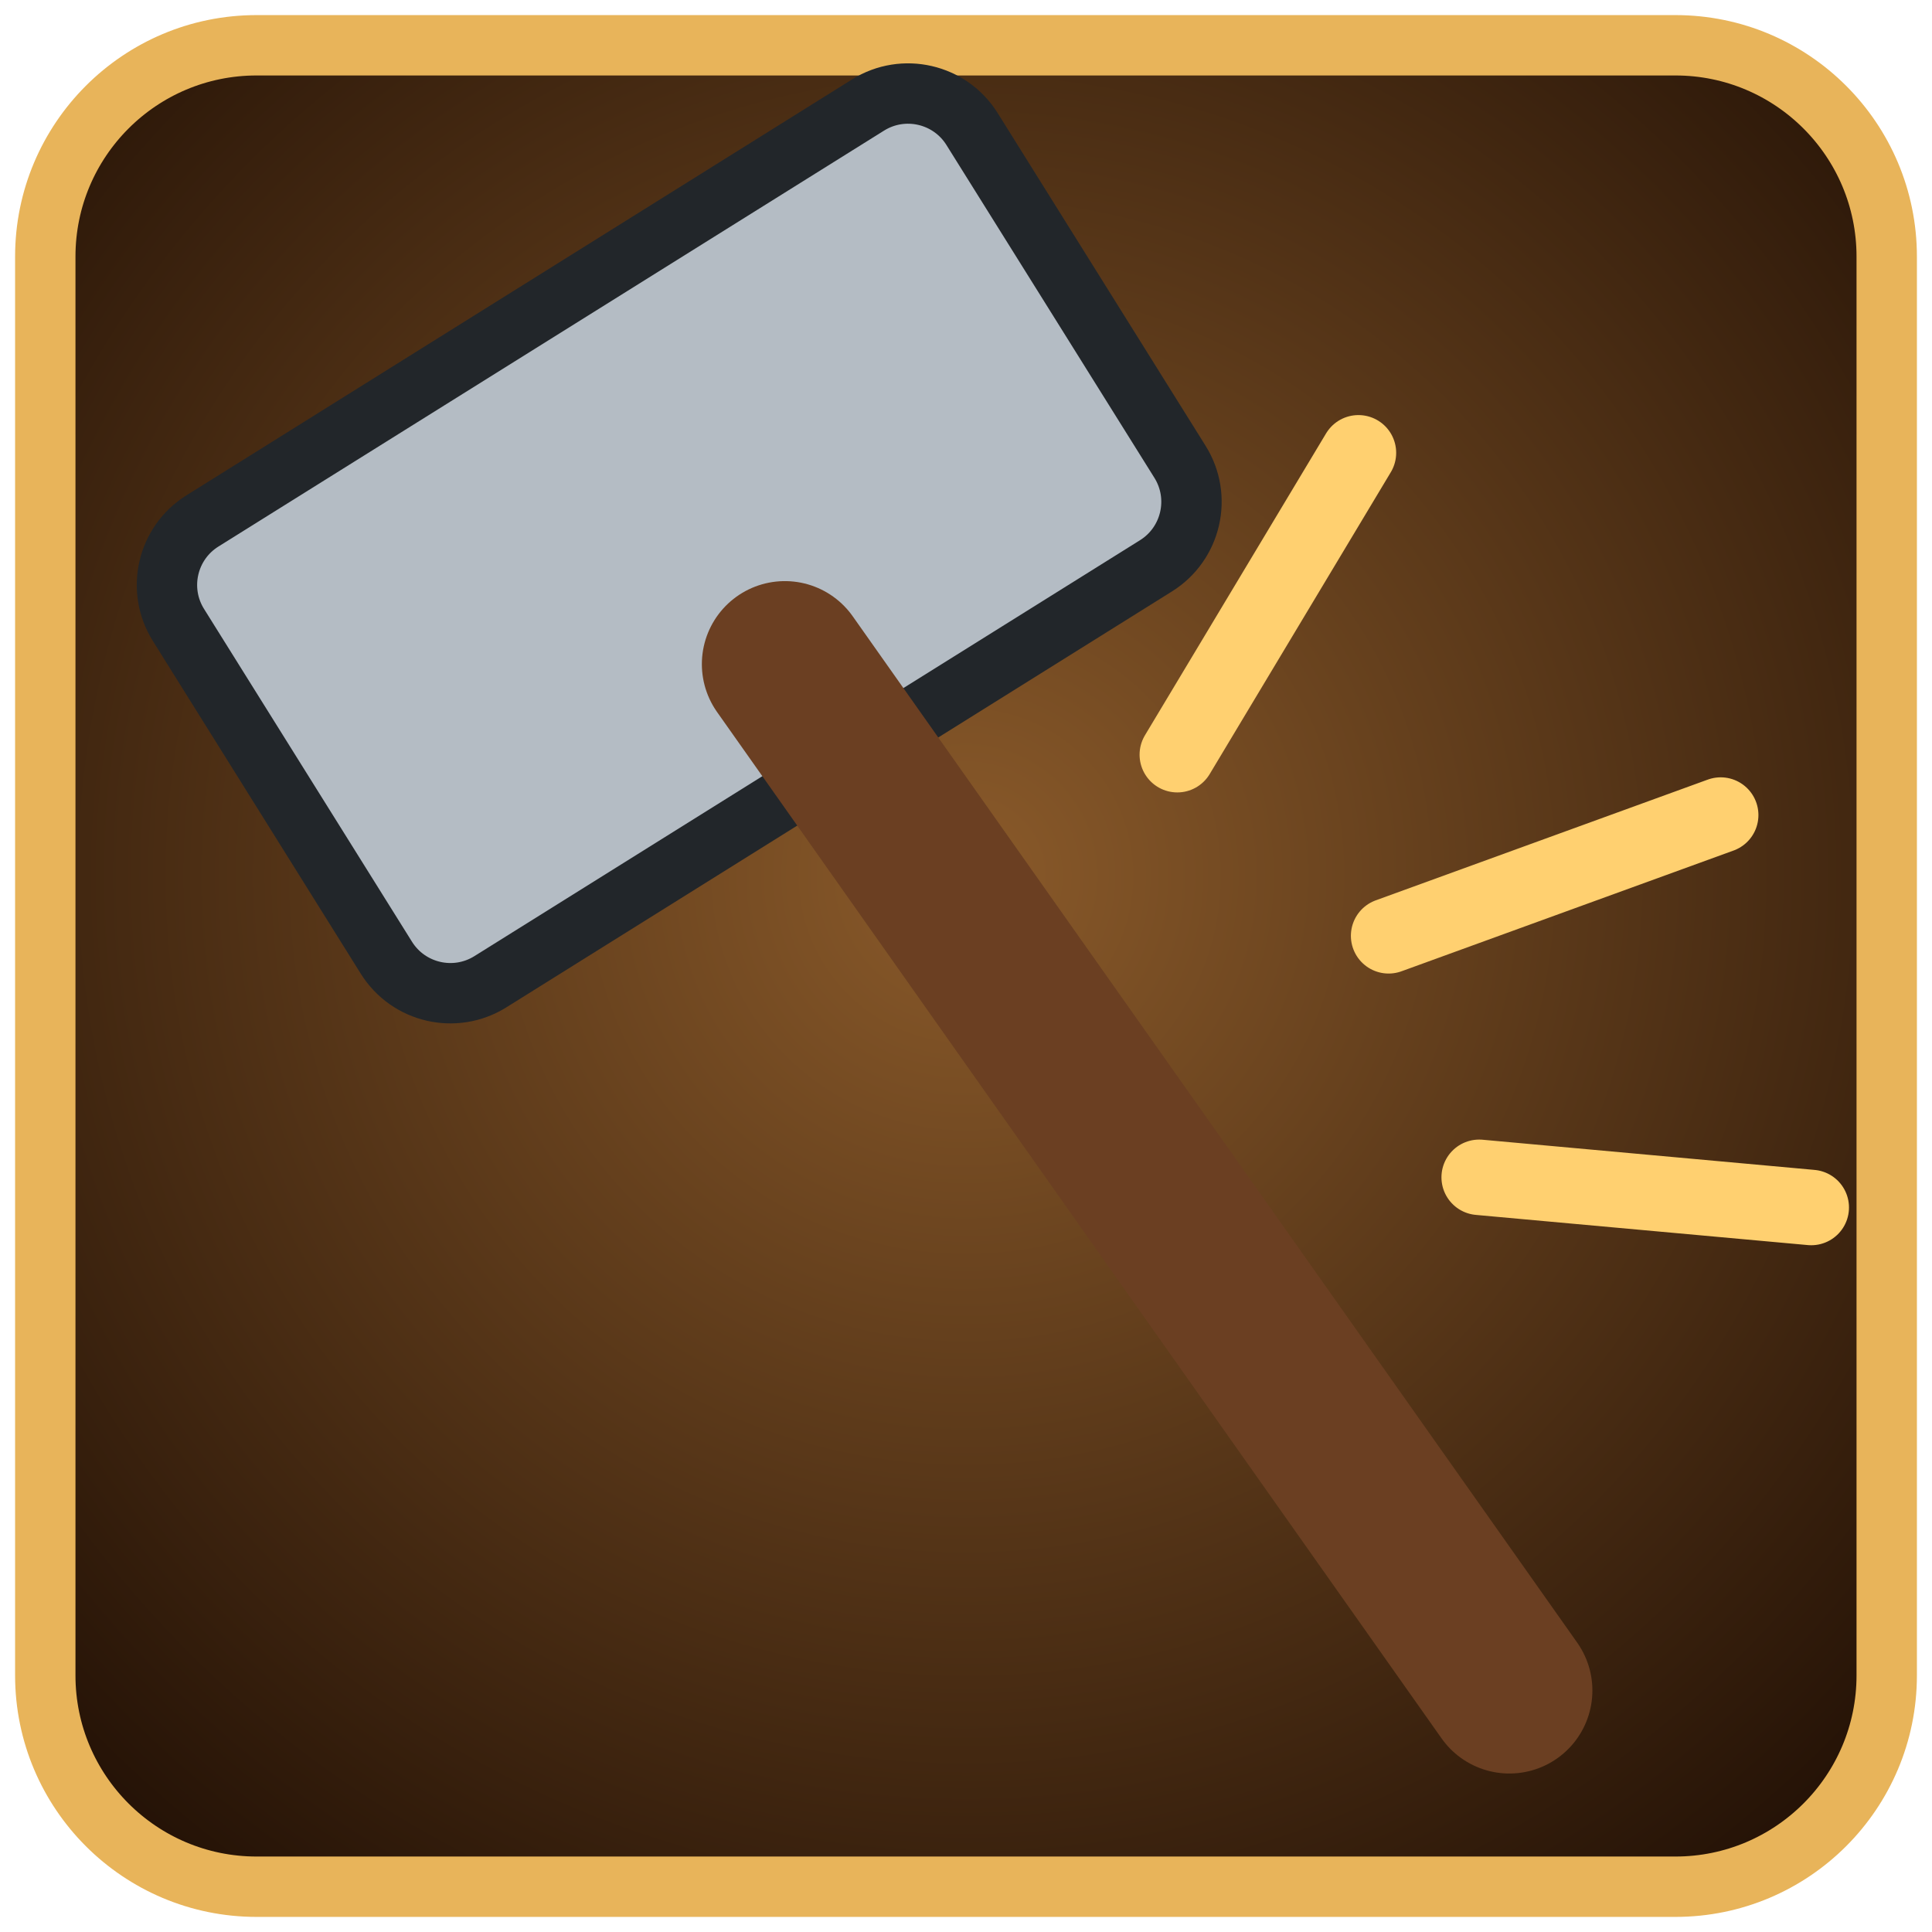
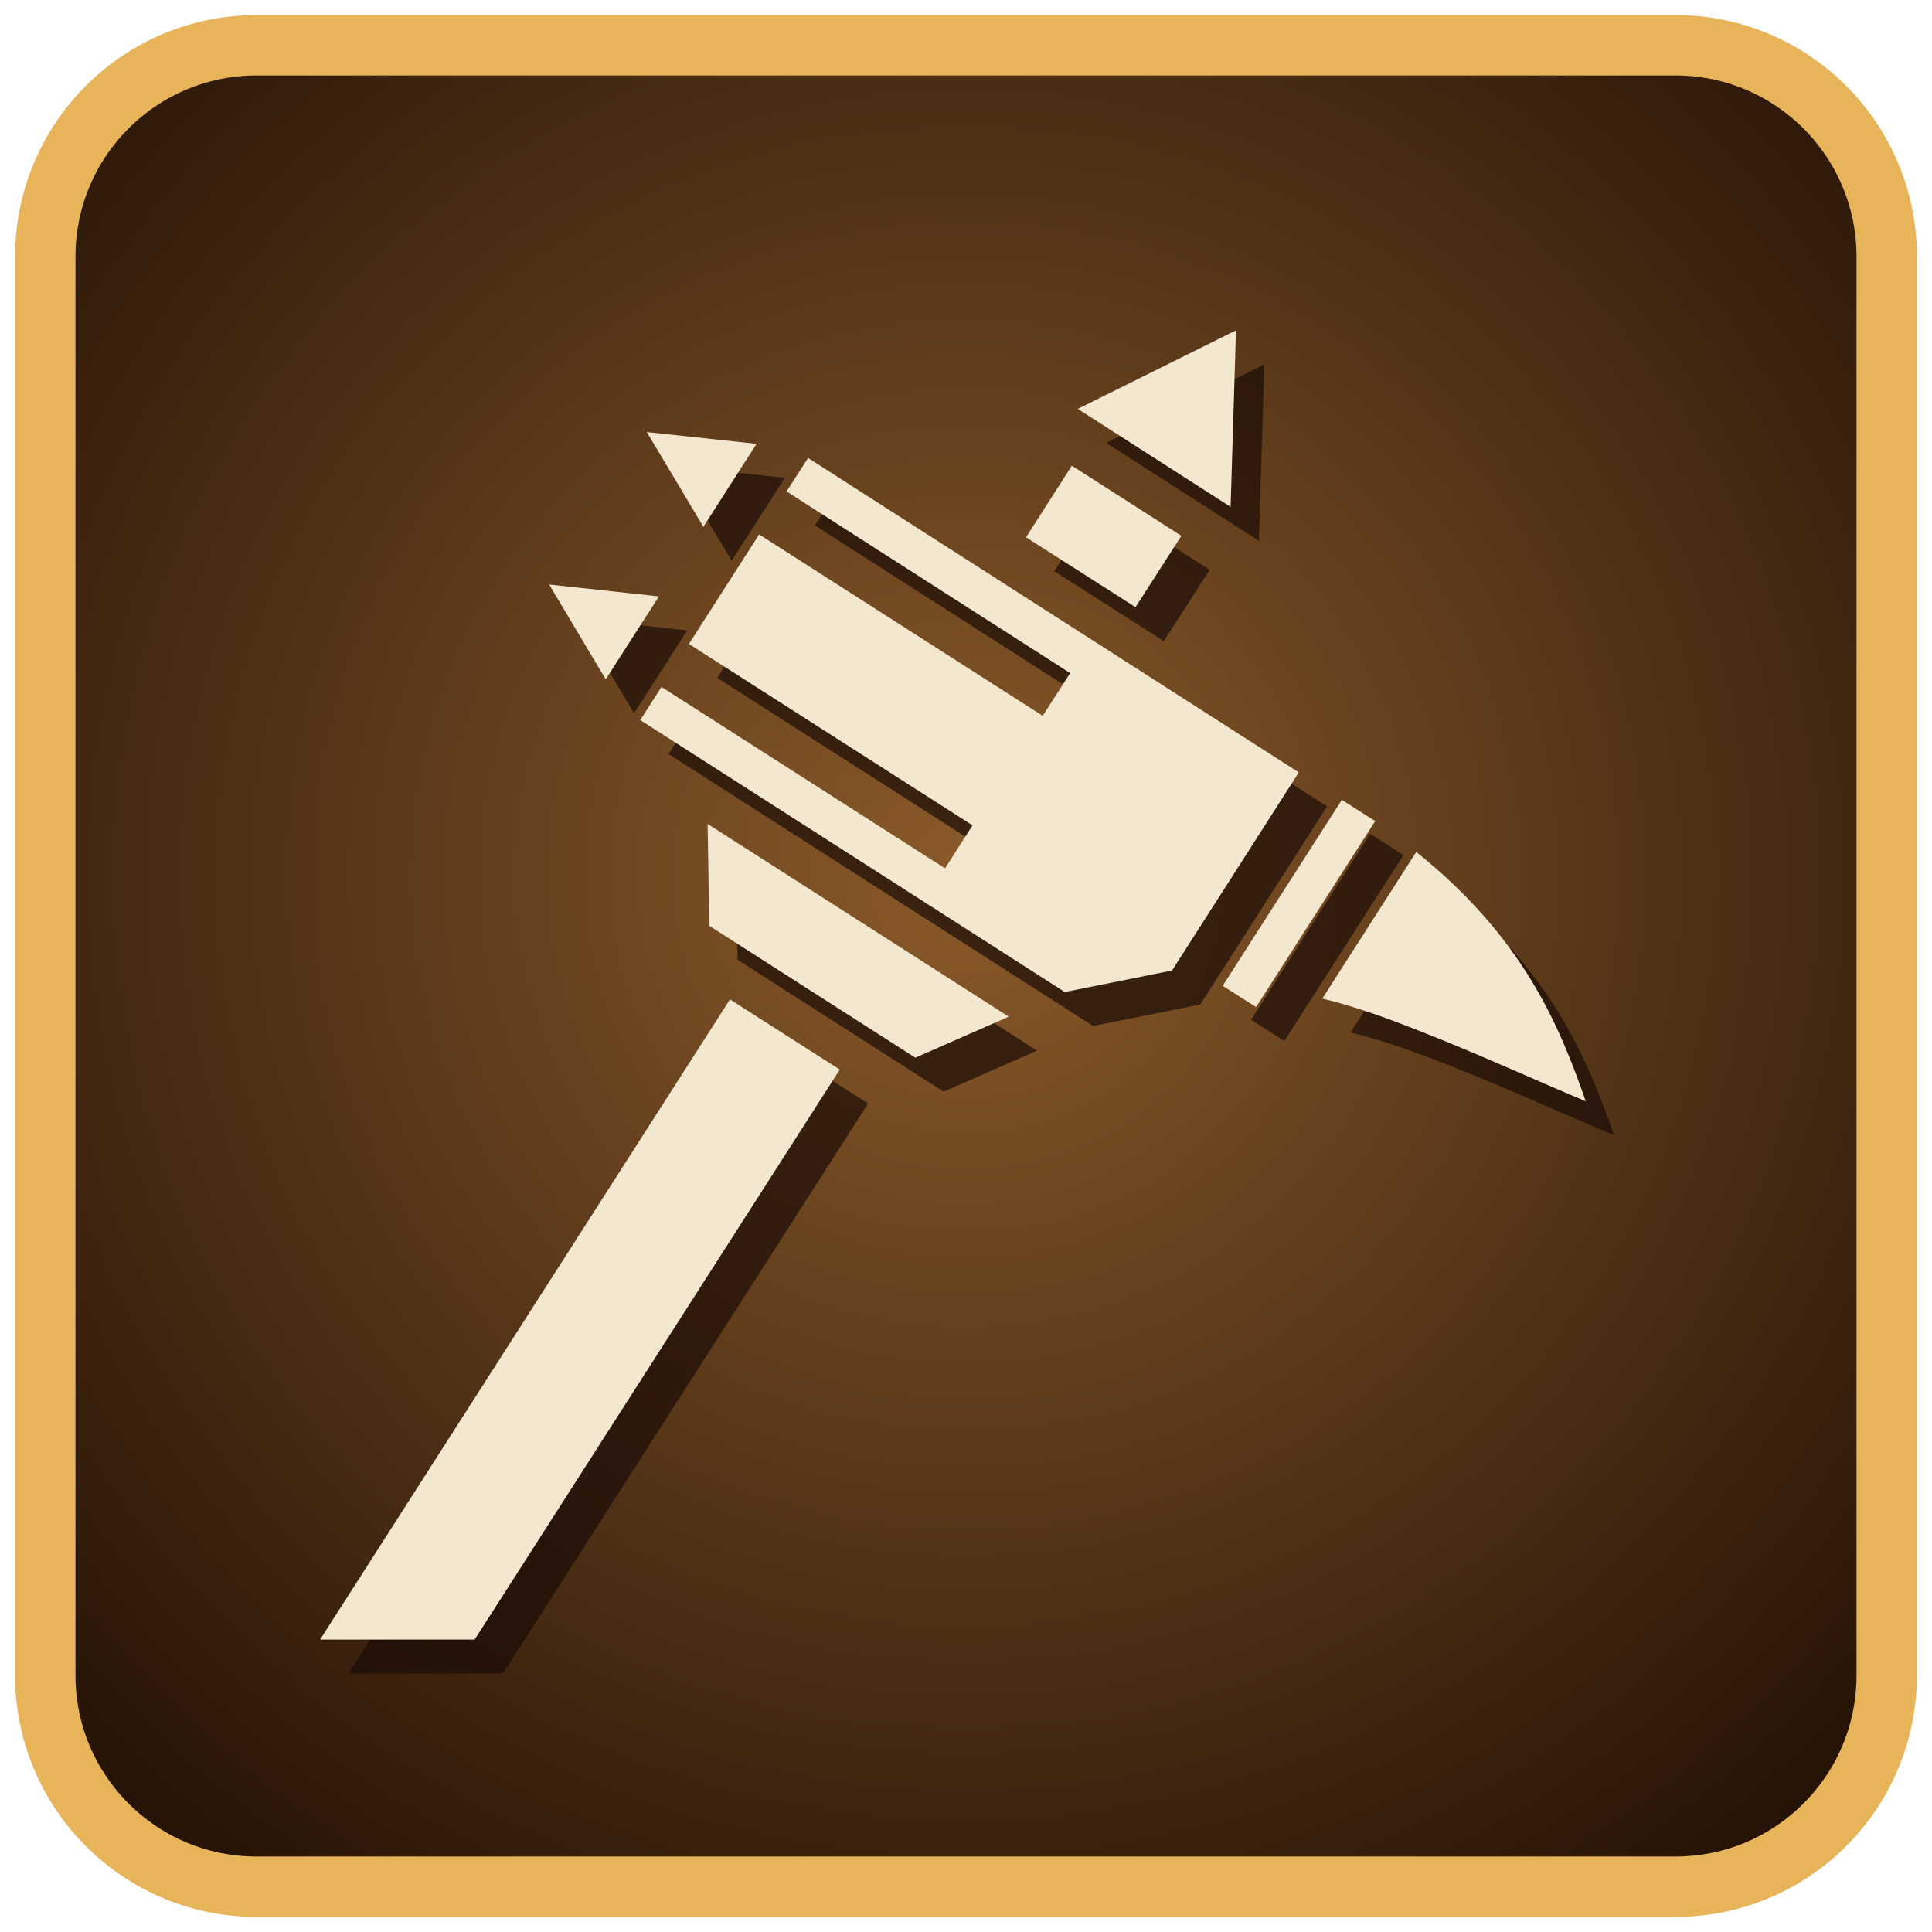
<svg xmlns="http://www.w3.org/2000/svg" width="128" height="128" viewBox="0 0 128 128">
  <defs>
    <radialGradient id="g" cx="50%" cy="45%" r="70%">
      <stop offset="0" stop-color="#8a5a2a" />
      <stop offset="1" stop-color="#241206" />
    </radialGradient>
  </defs>
  <rect x="3" y="3" width="122" height="122" rx="14" fill="url(#g)" stroke="#e8b45a" stroke-width="4" />
-   <rect x="14" y="18" width="62" height="36" rx="5" fill="#b4bcc4" stroke="#22262a" stroke-width="4" transform="rotate(-32 45 36)" />
-   <path d="M52 44 L100 112" stroke="#6b3f22" stroke-width="11" stroke-linecap="round" />
-   <path d="M92 62 L114 54 M98 78 L120 80 M78 50 L90 30" stroke="#ffd070" stroke-width="5" stroke-linecap="round" />
+   <g transform="translate(16 16) scale(0.1875)">
+     <path d="M351.4 31.4l-55.9 27.75 54 34.62 1.9-62.37zM143.2 67.33l20 33.47L182 71.5l-38.8-4.17zm57 9.16l-7.6 11.82 100.2 64.19-9.7 15.1-100.2-64.1-24.8 38.7 100.2 64.1-9.7 15.2-100.2-64.1-7.5 11.7 150 96.1 37.9-7.6 44.8-70L200.2 76.49zm93.2 2.73l-16.2 25.28 38.7 24.7 16.2-25.2-38.7-24.78zM108.7 121.2l20 33.5 18.8-29.3-38.8-4.2zm280.1 76.1L346.7 263l11.8 7.5 42.1-65.7-11.8-7.5zm-224.1 8.5l.6 36 72.8 46.6 33-14.5-106.4-68.1zm250.4 9.9l-33.2 51.8c11.7 2.8 24 7.3 36.5 12.3 19.3 7.6 39.1 16.7 56.6 24-9.5-27.2-22.2-57.9-59.9-88.1zm-242.5 52.1L27.77 494h54.61L211.4 292.6l-38.8-24.8z" fill="#1a0b06" transform="translate(10 12)" opacity="0.7" />
+     <path d="M351.4 31.4l-55.9 27.75 54 34.62 1.9-62.37zM143.2 67.33l20 33.47L182 71.5l-38.8-4.17zm57 9.16l-7.6 11.82 100.2 64.19-9.7 15.1-100.2-64.1-24.8 38.7 100.2 64.1-9.7 15.2-100.2-64.1-7.5 11.7 150 96.1 37.9-7.6 44.8-70L200.2 76.49zm93.2 2.73l-16.2 25.28 38.7 24.7 16.2-25.2-38.7-24.78zM108.7 121.2l20 33.5 18.8-29.3-38.8-4.2zm280.1 76.1L346.7 263l11.8 7.5 42.1-65.7-11.8-7.5zm-224.1 8.5l.6 36 72.8 46.6 33-14.5-106.4-68.1zm250.4 9.9l-33.2 51.8c11.7 2.8 24 7.3 36.5 12.3 19.3 7.6 39.1 16.7 56.6 24-9.5-27.2-22.2-57.9-59.9-88.1zm-242.5 52.1L27.77 494h54.61L211.4 292.6l-38.8-24.8z" fill="#f3e7cf" />
+   </g>
</svg>
